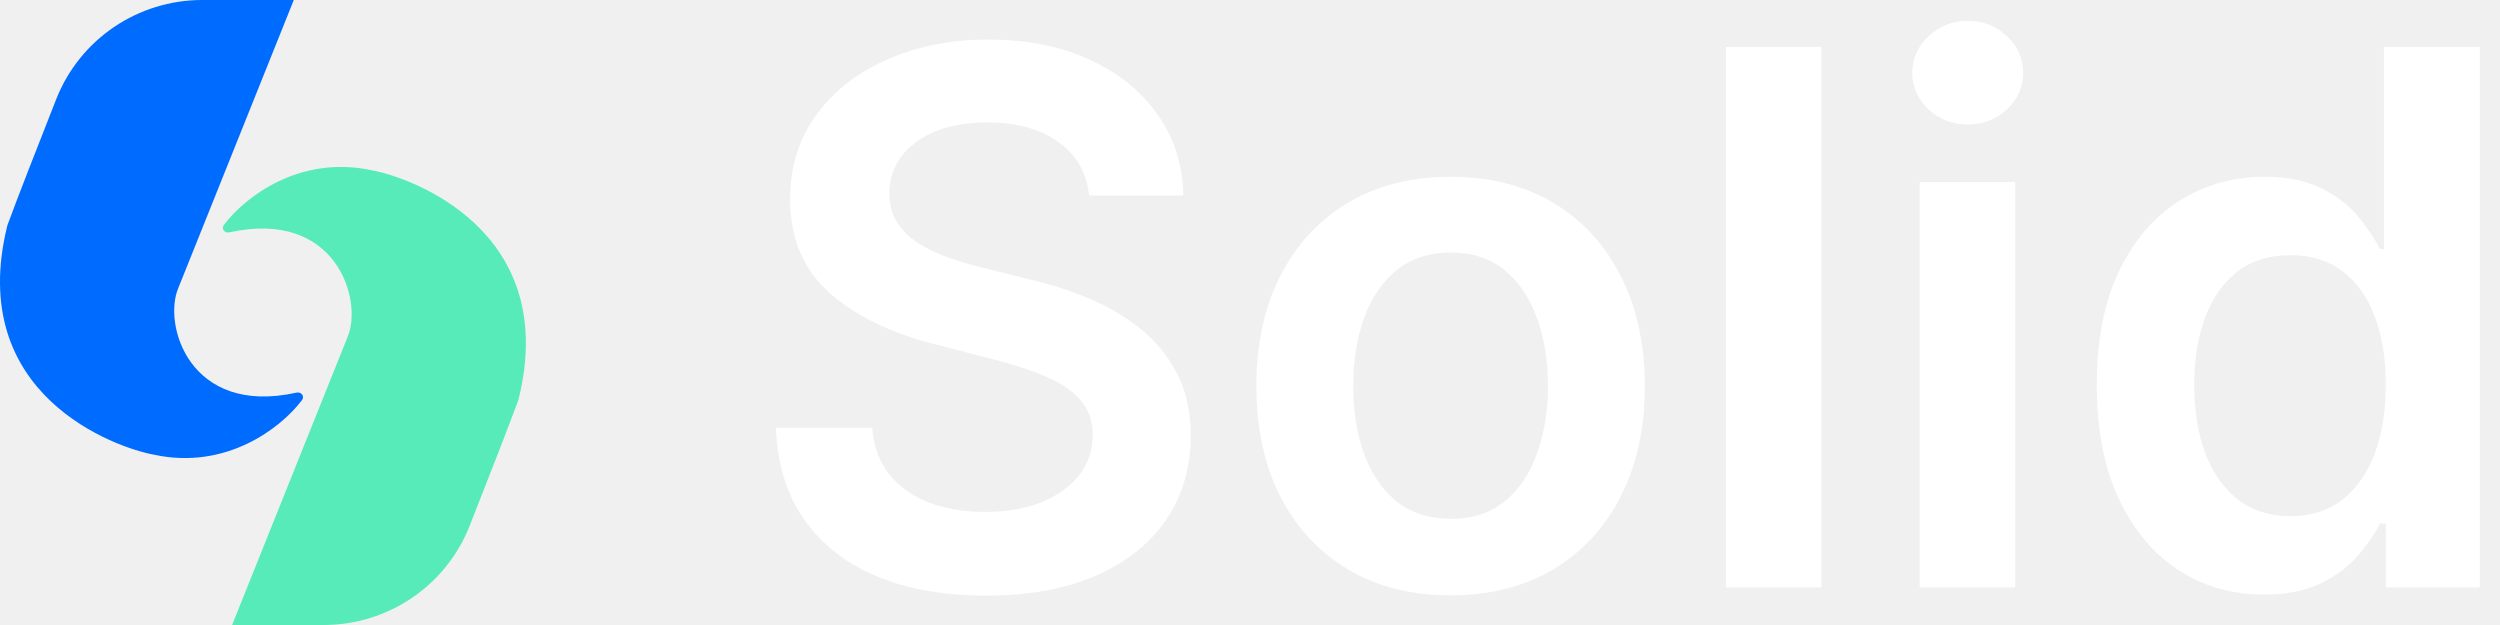
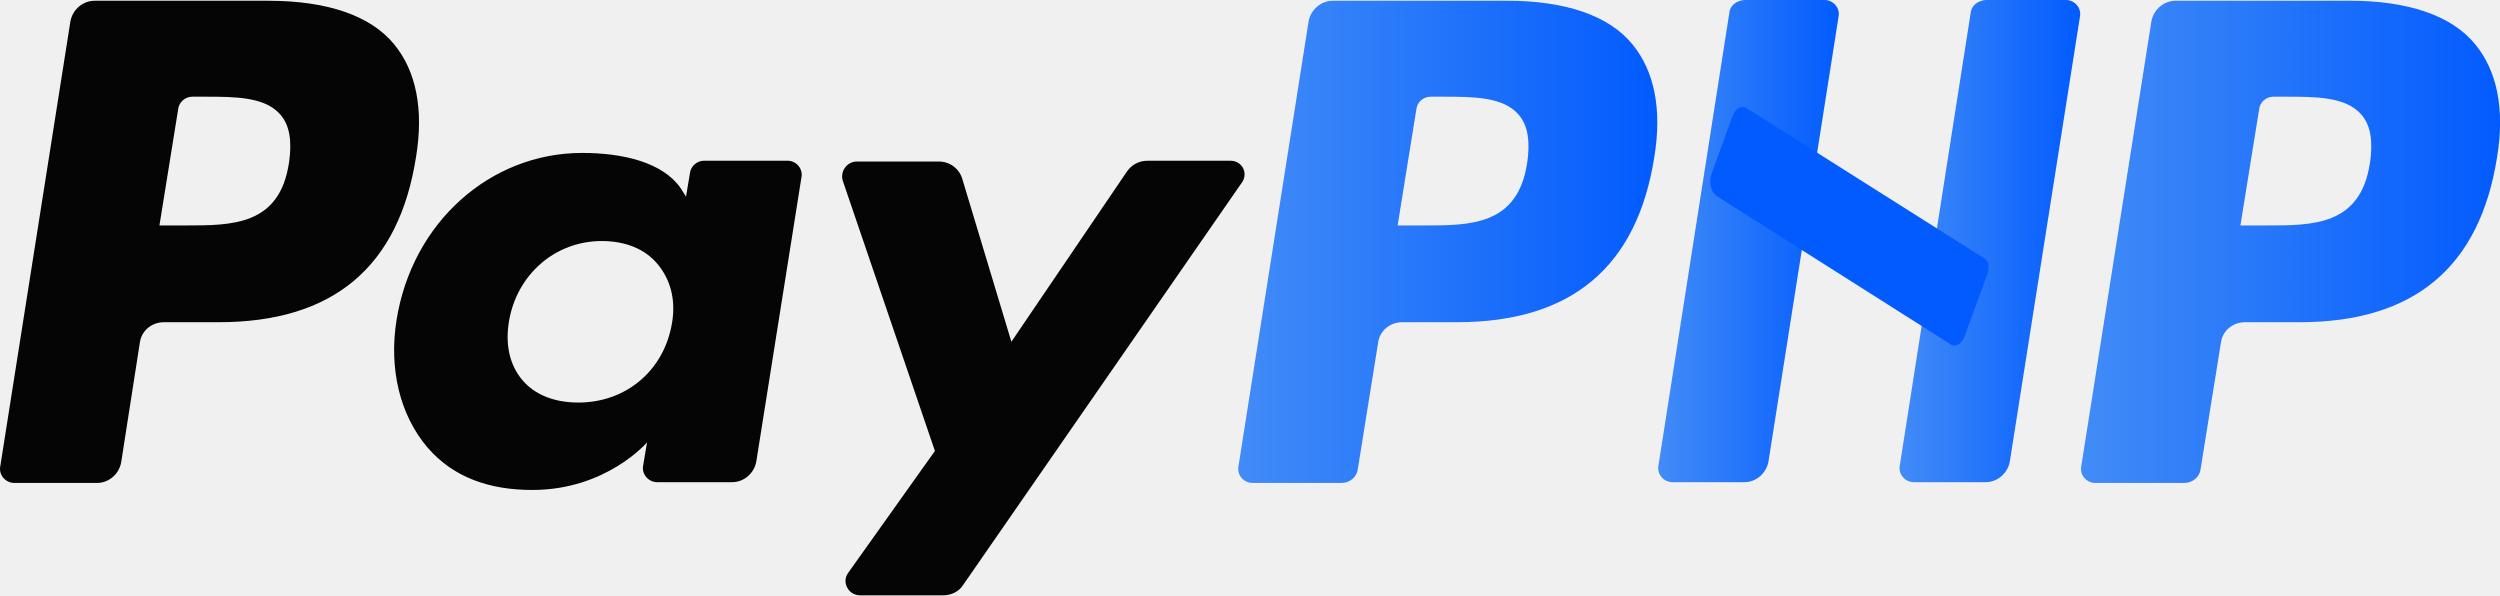
- <svg xmlns="http://www.w3.org/2000/svg" width="120" height="30" viewBox="0 0 120 30" fill="none">
-   <path d="M52.278 9.386C52.16 8.279 51.661 7.418 50.783 6.802C49.913 6.185 48.782 5.877 47.388 5.877C46.409 5.877 45.569 6.025 44.868 6.32C44.167 6.616 43.63 7.017 43.259 7.524C42.887 8.03 42.697 8.609 42.689 9.259C42.689 9.799 42.811 10.268 43.056 10.665C43.309 11.062 43.651 11.4 44.082 11.678C44.513 11.949 44.99 12.177 45.514 12.362C46.037 12.548 46.565 12.704 47.097 12.831L49.529 13.439C50.509 13.667 51.45 13.975 52.354 14.364C53.266 14.752 54.081 15.242 54.799 15.833C55.525 16.424 56.099 17.138 56.521 17.974C56.944 18.81 57.155 19.79 57.155 20.913C57.155 22.433 56.766 23.771 55.989 24.928C55.212 26.077 54.089 26.976 52.62 27.626C51.159 28.268 49.39 28.589 47.312 28.589C45.294 28.589 43.542 28.276 42.055 27.652C40.578 27.027 39.421 26.115 38.585 24.916C37.757 23.716 37.309 22.255 37.242 20.533H41.865C41.933 21.436 42.212 22.188 42.702 22.787C43.191 23.387 43.829 23.835 44.614 24.13C45.408 24.426 46.295 24.573 47.274 24.573C48.296 24.573 49.191 24.422 49.96 24.117C50.737 23.805 51.345 23.374 51.784 22.826C52.223 22.268 52.447 21.618 52.455 20.875C52.447 20.199 52.248 19.642 51.86 19.203C51.471 18.755 50.927 18.384 50.226 18.088C49.533 17.784 48.723 17.514 47.794 17.277L44.842 16.517C42.706 15.968 41.017 15.136 39.775 14.022C38.542 12.899 37.926 11.408 37.926 9.55C37.926 8.022 38.34 6.683 39.167 5.535C40.003 4.386 41.139 3.495 42.575 2.862C44.01 2.22 45.636 1.899 47.452 1.899C49.293 1.899 50.906 2.22 52.291 2.862C53.684 3.495 54.778 4.378 55.571 5.509C56.365 6.633 56.775 7.925 56.8 9.386H52.278Z" fill="white" />
-   <path d="M69.629 28.576C67.728 28.576 66.082 28.158 64.688 27.322C63.295 26.486 62.214 25.317 61.446 23.814C60.686 22.31 60.306 20.554 60.306 18.544C60.306 16.534 60.686 14.773 61.446 13.262C62.214 11.75 63.295 10.576 64.688 9.74C66.082 8.904 67.728 8.486 69.629 8.486C71.529 8.486 73.175 8.904 74.569 9.74C75.962 10.576 77.039 11.75 77.799 13.262C78.567 14.773 78.952 16.534 78.952 18.544C78.952 20.554 78.567 22.31 77.799 23.814C77.039 25.317 75.962 26.486 74.569 27.322C73.175 28.158 71.529 28.576 69.629 28.576ZM69.654 24.903C70.684 24.903 71.546 24.62 72.238 24.054C72.93 23.48 73.446 22.711 73.783 21.749C74.13 20.786 74.303 19.714 74.303 18.531C74.303 17.341 74.13 16.264 73.783 15.301C73.446 14.33 72.93 13.557 72.238 12.983C71.546 12.409 70.684 12.122 69.654 12.122C68.598 12.122 67.72 12.409 67.019 12.983C66.327 13.557 65.807 14.33 65.461 15.301C65.123 16.264 64.954 17.341 64.954 18.531C64.954 19.714 65.123 20.786 65.461 21.749C65.807 22.711 66.327 23.48 67.019 24.054C67.72 24.62 68.598 24.903 69.654 24.903Z" fill="white" />
-   <path d="M87.429 2.254V28.196H82.844V2.254H87.429Z" fill="white" />
-   <path d="M92.144 28.196V8.74H96.73V28.196H92.144ZM94.45 5.978C93.724 5.978 93.099 5.737 92.575 5.256C92.052 4.766 91.79 4.179 91.79 3.495C91.79 2.803 92.052 2.216 92.575 1.735C93.099 1.245 93.724 1 94.45 1C95.184 1 95.809 1.245 96.325 1.735C96.848 2.216 97.11 2.803 97.11 3.495C97.11 4.179 96.848 4.766 96.325 5.256C95.809 5.737 95.184 5.978 94.45 5.978Z" fill="white" />
-   <path d="M108.666 28.538C107.137 28.538 105.769 28.146 104.561 27.36C103.354 26.575 102.4 25.435 101.699 23.94C100.998 22.445 100.647 20.63 100.647 18.493C100.647 16.331 101.002 14.507 101.711 13.021C102.429 11.526 103.396 10.399 104.612 9.639C105.828 8.871 107.183 8.486 108.678 8.486C109.818 8.486 110.756 8.681 111.49 9.069C112.225 9.449 112.808 9.909 113.238 10.45C113.669 10.982 114.003 11.484 114.239 11.957H114.429V2.254H119.027V28.196H114.518V25.131H114.239C114.003 25.604 113.661 26.106 113.213 26.638C112.765 27.162 112.174 27.609 111.44 27.981C110.705 28.352 109.78 28.538 108.666 28.538ZM109.945 24.776C110.916 24.776 111.744 24.514 112.428 23.991C113.112 23.459 113.631 22.72 113.986 21.774C114.34 20.828 114.518 19.726 114.518 18.468C114.518 17.21 114.34 16.116 113.986 15.187C113.639 14.258 113.124 13.536 112.44 13.021C111.765 12.506 110.933 12.248 109.945 12.248C108.923 12.248 108.07 12.514 107.386 13.046C106.702 13.579 106.187 14.313 105.841 15.251C105.494 16.188 105.321 17.26 105.321 18.468C105.321 19.684 105.494 20.769 105.841 21.723C106.195 22.669 106.715 23.417 107.399 23.965C108.091 24.506 108.94 24.776 109.945 24.776Z" fill="white" />
-   <path d="M14.102 0H9.707C6.616 0 3.835 1.881 2.701 4.755C1.758 7.145 0.8 9.599 0.355 10.815C-1.673 18.959 5.567 21.499 7.391 21.825C10.832 22.572 13.475 20.565 14.498 19.201C14.634 19.019 14.459 18.797 14.236 18.846C9.092 19.986 7.801 15.571 8.564 13.812L14.102 0Z" fill="#006BFF" />
-   <path d="M11.14 30L15.535 30C18.626 30 21.407 28.119 22.541 25.245C23.484 22.855 24.442 20.401 24.887 19.185C26.915 11.041 19.675 8.501 17.851 8.175C14.41 7.428 11.767 9.435 10.745 10.799C10.608 10.981 10.783 11.203 11.005 11.154C16.15 10.014 17.441 14.429 16.678 16.188L11.14 30Z" fill="#57EBB9" />
+ <svg xmlns="http://www.w3.org/2000/svg" xmlns:xlink="http://www.w3.org/1999/xlink" id="_图层_2" data-name="图层 2" viewBox="0 0 652.6 155.4">
+   <defs>
+     <style>
+       .cls-1 {
+         fill: url(#_未命名的渐变_5);
+       }
+ 
+       .cls-2 {
+         fill: url(#_未命名的渐变_5-2);
+       }
+ 
+       .cls-3 {
+         fill: url(#_未命名的渐变_5-3);
+       }
+ 
+       .cls-4 {
+         fill: #015bfe;
+       }
+ 
+       .cls-5 {
+         fill: url(#_未命名的渐变_5-4);
+       }
+ 
+       .cls-6 {
+         fill: #050505;
+       }
+     </style>
+     <linearGradient id="_未命名的渐变_5" data-name="未命名的渐变 5" x1="323.22" y1="63.14" x2="432.6" y2="63.14" gradientUnits="userSpaceOnUse">
+       <stop offset="0" stop-color="#428cf7" />
+       <stop offset="1" stop-color="#025bfe" />
+     </linearGradient>
+     <linearGradient id="_未命名的渐变_5-2" data-name="未命名的渐变 5" x1="543.22" x2="652.6" xlink:href="#_未命名的渐变_5" />
+     <linearGradient id="_未命名的渐变_5-3" data-name="未命名的渐变 5" x1="432.85" y1="62.93" x2="480.01" y2="62.93" xlink:href="#_未命名的渐变_5" />
+     <linearGradient id="_未命名的渐变_5-4" data-name="未命名的渐变 5" x1="495.85" y1="62.93" x2="543.01" y2="62.93" xlink:href="#_未命名的渐变_5" />
+   </defs>
+   <g id="_图层_1-2" data-name="图层 1">
+     <path class="cls-1" d="M393.34,.2h-45.42c-3.06,0-5.7,2.24-6.31,5.3l-18.33,116.29c-.41,2.24,1.43,4.28,3.67,4.28h23.22c2.24,0,4.07-1.63,4.28-3.67l5.3-32.99c.41-3.05,3.06-5.3,6.31-5.3h14.26c29.94,0,47.05-14.46,51.53-43.18,2.04-12.42,0-22.4-5.7-29.33-6.11-7.54-17.52-11.41-32.79-11.41h0Zm5.3,42.36c-2.44,16.29-14.87,16.29-26.88,16.29h-6.92l4.89-30.35c.2-1.83,1.83-3.26,3.67-3.26h3.06c8.15,0,15.89,0,19.96,4.68,2.44,2.85,3.06,6.92,2.24,12.63Z" />
+     <path class="cls-2" d="M613.34,.2h-45.42c-3.06,0-5.7,2.24-6.31,5.3l-18.33,116.29c-.41,2.24,1.43,4.28,3.67,4.28h23.22c2.24,0,4.07-1.63,4.28-3.67l5.3-32.99c.41-3.05,3.06-5.3,6.31-5.3h14.26c29.94,0,47.05-14.46,51.53-43.18,2.04-12.42,0-22.4-5.7-29.33-6.11-7.54-17.52-11.41-32.79-11.41h0Zm5.3,42.36c-2.44,16.29-14.87,16.29-26.88,16.29h-6.92l4.89-30.35c.2-1.83,1.83-3.26,3.67-3.26h3.06c8.15,0,15.89,0,19.96,4.68,2.44,2.85,3.06,6.92,2.24,12.63Z" />
+     <path class="cls-6" d="M70.12,.2H24.7c-3.06,0-5.7,2.24-6.31,5.3L.06,121.79c-.41,2.24,1.43,4.28,3.67,4.28H25.31c3.06,0,5.7-2.24,6.31-5.3l4.89-31.36c.41-3.05,3.06-5.3,6.31-5.3h14.26c29.94,0,47.05-14.46,51.53-43.18,2.04-12.42,0-22.4-5.7-29.33C96.8,4.07,85.39,.2,70.12,.2h0Zm5.3,42.36c-2.44,16.29-14.87,16.29-26.88,16.29h-6.92l4.89-30.35c.2-1.83,1.83-3.26,3.67-3.26h3.06c8.15,0,15.89,0,19.96,4.68,2.44,2.85,3.06,6.92,2.24,12.63Zm130.14-.61h-21.79c-1.83,0-3.46,1.43-3.67,3.26l-1.02,6.11-1.43-2.24c-4.68-6.72-15.07-9.16-25.66-9.16-24.03,0-44.4,18.13-48.47,43.58-2.04,12.63,.81,24.85,8.15,33.4,6.72,7.74,16.09,11,27.29,11,19.35,0,29.94-12.42,29.94-12.42l-1.02,6.11c-.41,2.24,1.43,4.28,3.67,4.28h19.55c3.06,0,5.7-2.24,6.31-5.3l11.81-74.34c.41-2.04-1.22-4.28-3.67-4.28h0Zm-30.14,42.36c-2.04,12.42-12.02,20.77-24.44,20.77-6.31,0-11.41-2.04-14.66-5.91s-4.48-9.16-3.46-15.27c2.04-12.22,12.02-20.98,24.24-20.98,6.11,0,11.2,2.04,14.46,5.91,3.46,4.07,4.89,9.37,3.87,15.48h0Z" />
+     <path class="cls-6" d="M321.24,41.96h-21.79c-2.04,0-4.07,1.02-5.3,2.85l-30.14,44.4-12.83-42.57c-.81-2.65-3.26-4.48-6.11-4.48h-21.38c-2.65,0-4.48,2.65-3.67,5.09l24.03,70.47-22.61,31.77c-1.83,2.44,0,5.91,3.06,5.91h21.79c2.04,0,4.07-1.02,5.09-2.65l72.51-104.68c2.24-2.65,.41-6.11-2.65-6.11h0Z" />
+     <path class="cls-3" d="M451.44,3.26l-18.53,118.33c-.41,2.24,1.43,4.28,3.67,4.28h18.74c3.05,0,5.7-2.24,6.31-5.3L479.95,4.28c.41-2.24-1.43-4.28-3.67-4.28h-20.98c-2.04,.2-3.67,1.43-3.87,3.26h0Z" />
+     <path class="cls-5" d="M514.44,3.26l-18.53,118.33c-.41,2.24,1.43,4.28,3.67,4.28h18.74c3.05,0,5.7-2.24,6.31-5.3l18.33-116.29c.41-2.24-1.43-4.28-3.67-4.28h-20.98c-2.04,.2-3.67,1.43-3.87,3.26h0Z" />
+     <path class="cls-4" d="M518.11,67.53l-62.29-39.37c-1.16-.79-2.86,.24-3.51,2.02l-5.42,14.86c-.88,2.42-.37,4.99,1.2,6.11l61.19,38.79c1.16,.79,2.86-.24,3.51-2.02l6.07-16.64c.47-1.66,.25-3.2-.74-3.75h0Z" />
+   </g>
</svg>
